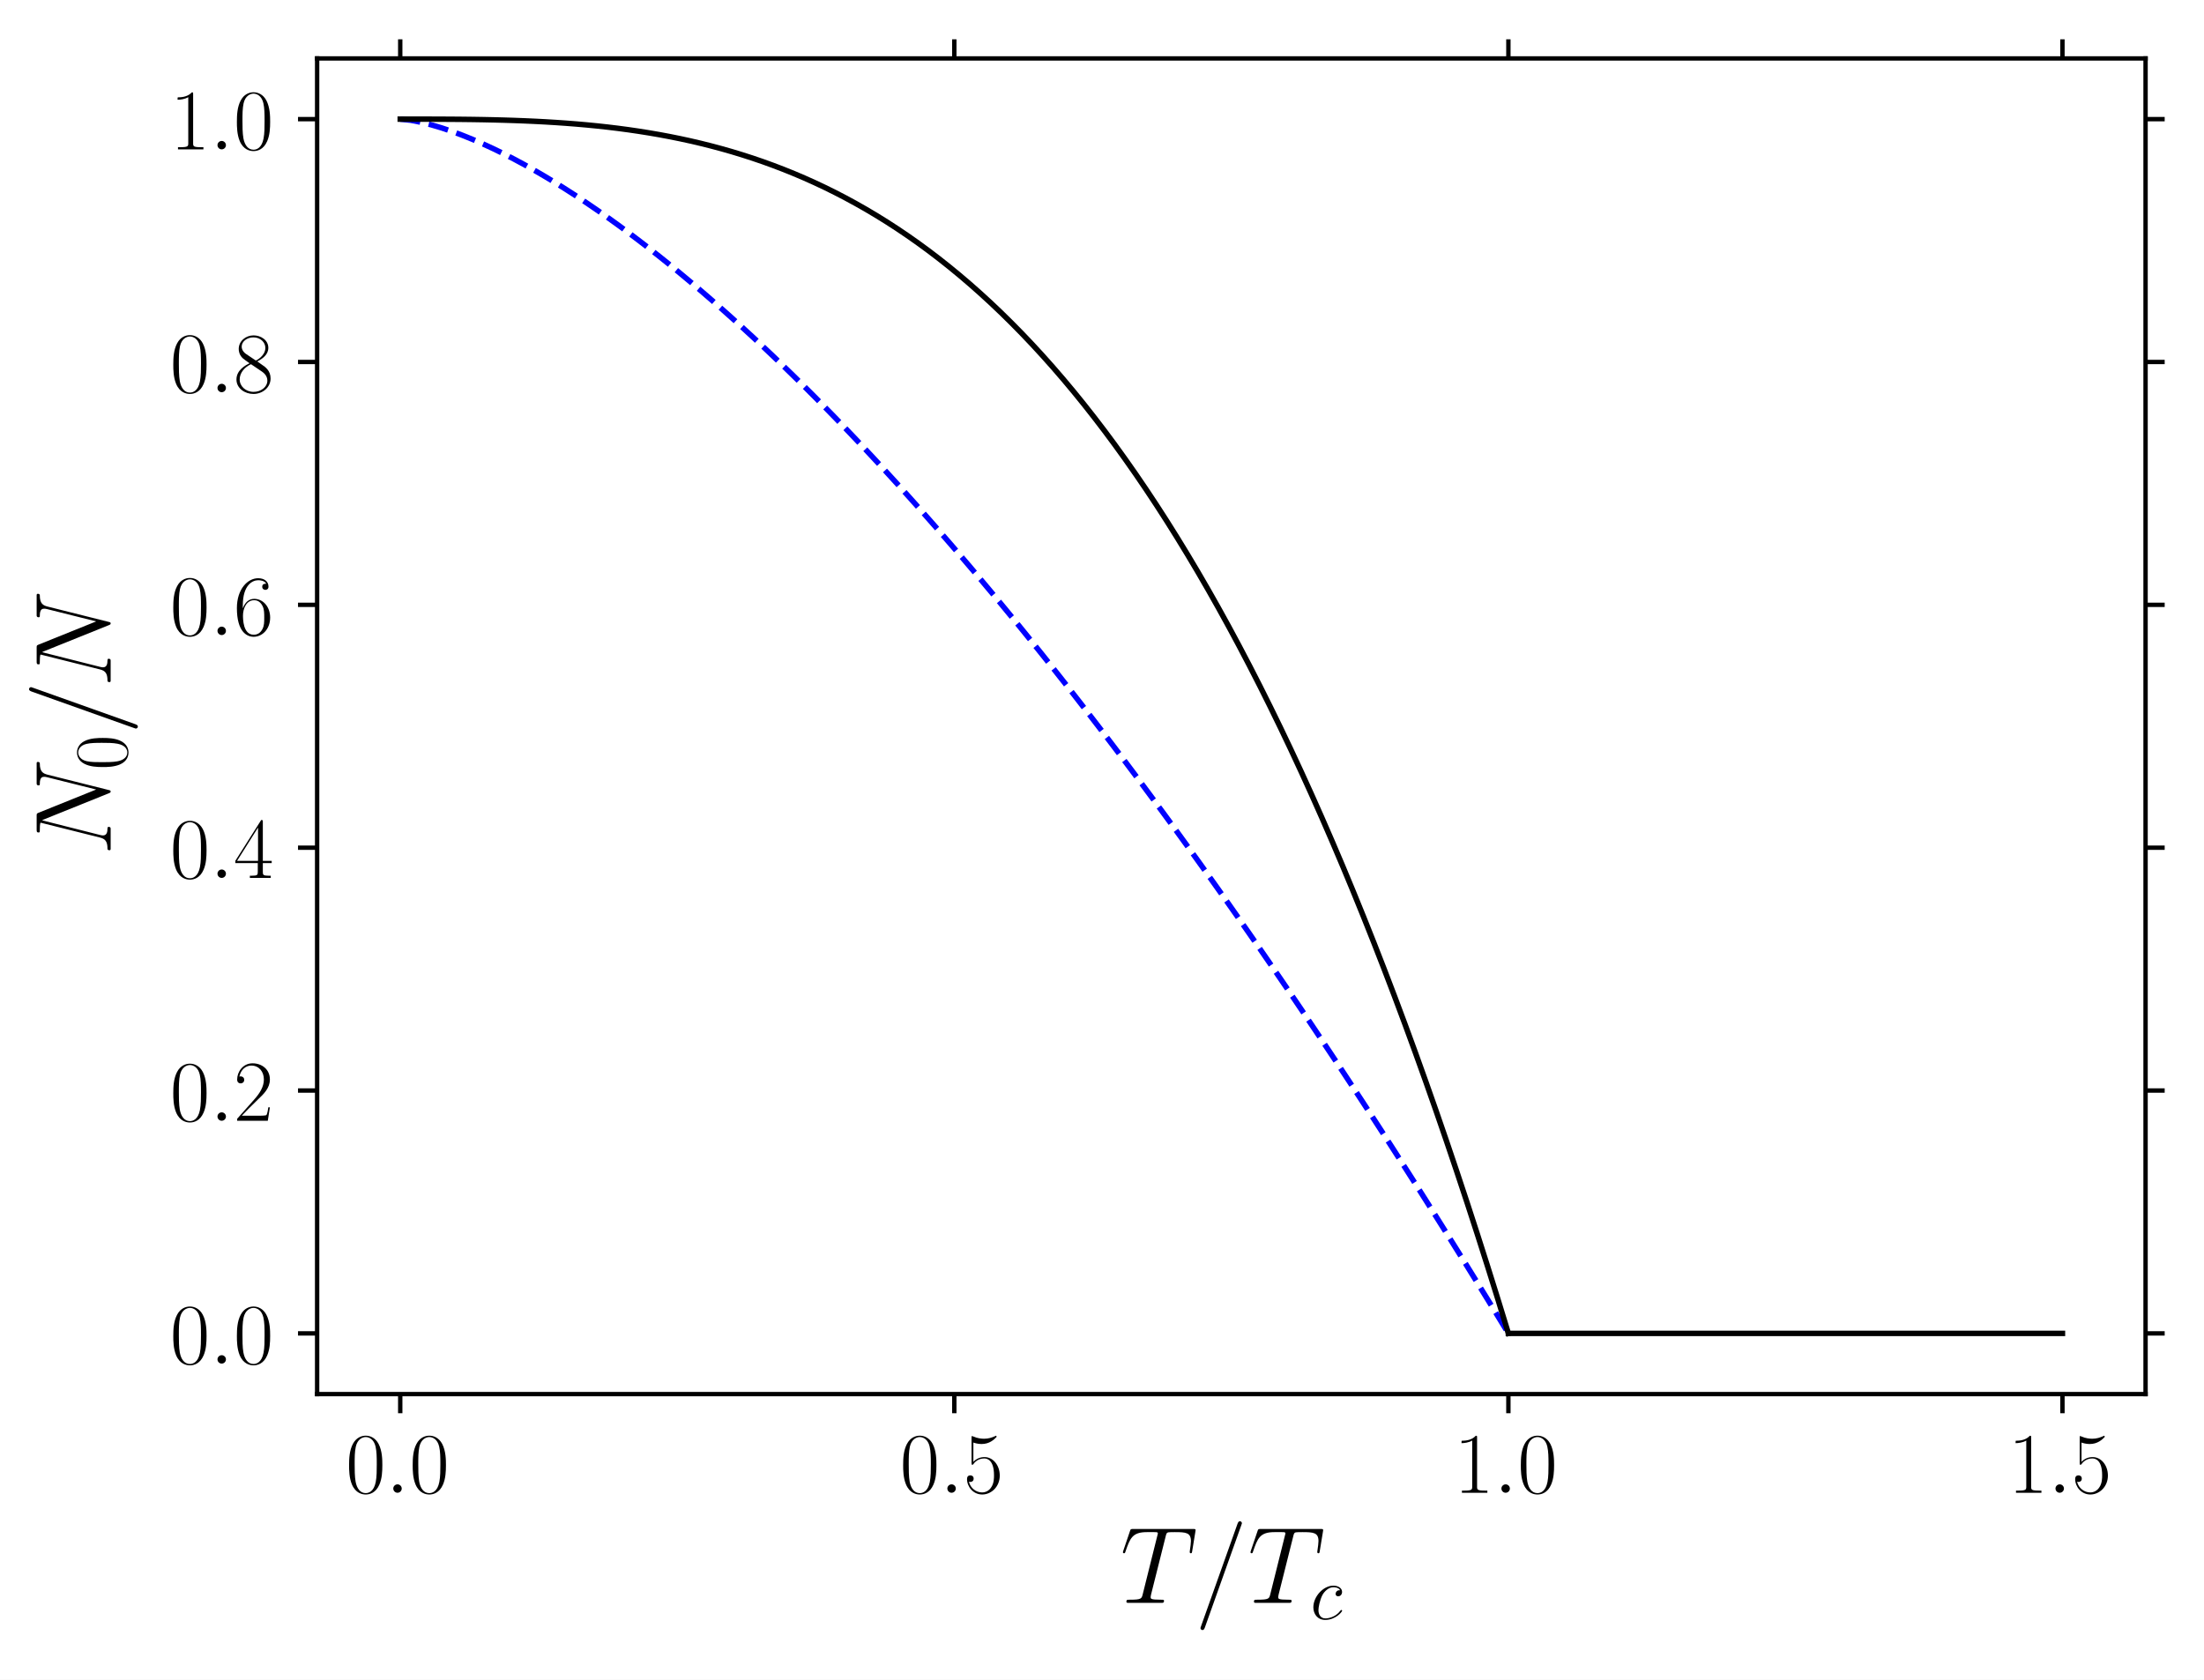
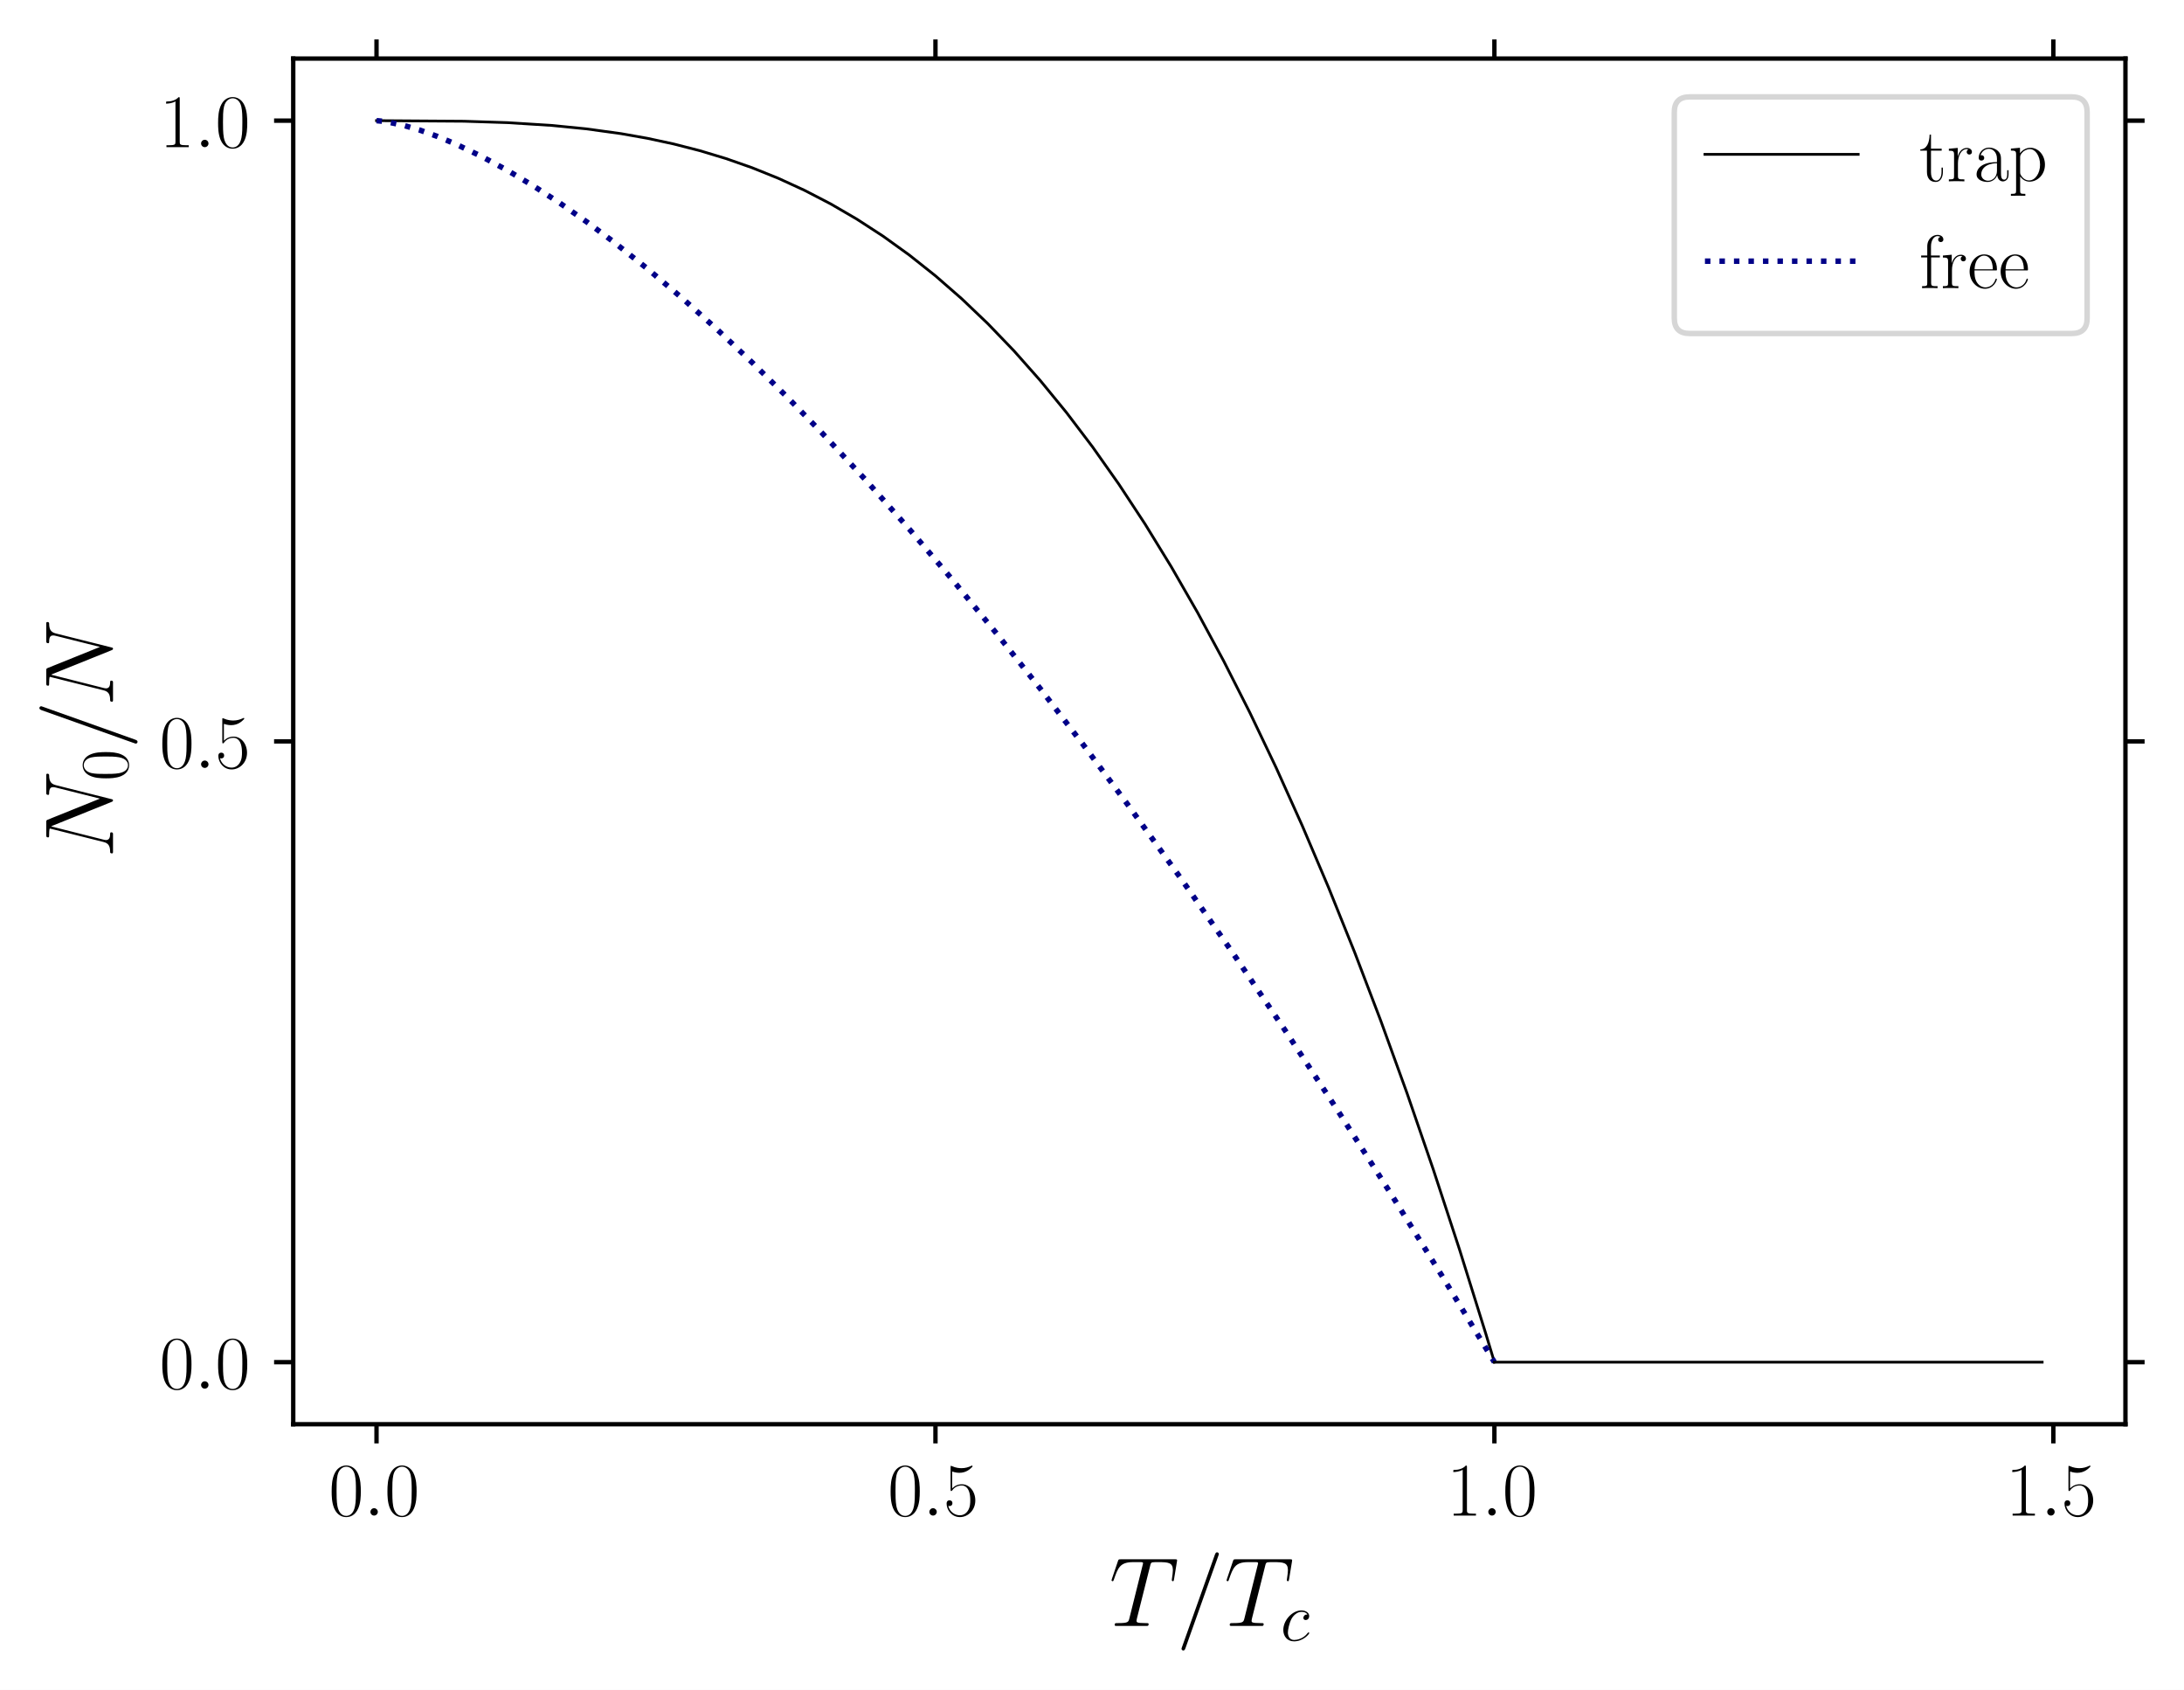
- <svg xmlns="http://www.w3.org/2000/svg" xmlns:xlink="http://www.w3.org/1999/xlink" height="307.614pt" version="1.1" viewBox="0 0 403.569 307.614" width="403.569pt">
+ <svg xmlns="http://www.w3.org/2000/svg" xmlns:xlink="http://www.w3.org/1999/xlink" width="399.083pt" height="308.711pt" viewBox="0 0 399.083 308.711" version="1.1">
  <defs>
-     <style type="text/css">
- *{stroke-linecap:butt;stroke-linejoin:round;}
-   </style>
+     <style type="text/css">*{stroke-linejoin: round; stroke-linecap: butt}</style>
  </defs>
  <g id="figure_1">
    <g id="patch_1">
-       <path d="M 0 307.614  L 403.569 307.614  L 403.569 0  L 0 0  z " style="fill:#ffffff;" />
+       <path d="M 0 308.711  L 399.083 308.711  L 399.083 0  L 0 0  z " style="fill: #ffffff" />
    </g>
    <g id="axes_1">
      <g id="patch_2">
-         <path d="M 58.069 255.32  L 392.869 255.32  L 392.869 10.7  L 58.069 10.7  z " style="fill:#ffffff;" />
+         <path d="M 53.583 260.18  L 388.383 260.18  L 388.383 10.7  L 53.583 10.7  z " style="fill: #ffffff" />
      </g>
      <g id="matplotlib.axis_1">
        <g id="xtick_1">
          <g id="line2d_1">
            <defs>
-               <path d="M 0 0  L 0 3.5  " id="m4659937120" style="stroke:#000000;stroke-width:0.8;" />
-             </defs>
-             <g>
-               <use style="stroke:#000000;stroke-width:0.8;" x="73.287" xlink:href="#m4659937120" y="255.32" />
+               <path id="m6f255c5707" d="M 0 0  L 0 3.5  " style="stroke: #000000; stroke-width: 0.8" />
+             </defs>
+             <g>
+               <use xlink:href="#m6f255c5707" x="68.802" y="260.18" style="stroke: #000000; stroke-width: 0.8" />
            </g>
          </g>
          <g id="line2d_2">
            <defs>
-               <path d="M 0 0  L 0 -3.5  " id="mbf51c4ba00" style="stroke:#000000;stroke-width:0.8;" />
-             </defs>
-             <g>
-               <use style="stroke:#000000;stroke-width:0.8;" x="73.287" xlink:href="#mbf51c4ba00" y="10.7" />
+               <path id="m055dbb933a" d="M 0 0  L 0 -3.5  " style="stroke: #000000; stroke-width: 0.8" />
+             </defs>
+             <g>
+               <use xlink:href="#m055dbb933a" x="68.802" y="10.7" style="stroke: #000000; stroke-width: 0.8" />
            </g>
          </g>
          <g id="text_1">
-             <defs>
-               <path d="M 42 31.641  C 42 37.75 41.906 48.125 37.703 56.109  C 34 63.109 28.094 65.594 22.906 65.594  C 18.094 65.594 12 63.406 8.203 56.203  C 4.203 48.719 3.797 39.438 3.797 31.641  C 3.797 25.953 3.906 17.281 7 9.672  C 11.297 -0.609 19 -2 22.906 -2  C 27.5 -2 34.5 -0.109 38.594 9.375  C 41.594 16.281 42 24.359 42 31.641  z M 22.906 -0.406  C 16.5 -0.406 12.703 5.078 11.297 12.688  C 10.203 18.562 10.203 27.156 10.203 32.75  C 10.203 40.438 10.203 46.828 11.5 52.922  C 13.406 61.391 19 64 22.906 64  C 27 64 32.297 61.297 34.203 53.125  C 35.5 47.438 35.594 40.734 35.594 32.75  C 35.594 26.25 35.594 18.266 34.406 12.375  C 32.297 1.484 26.406 -0.406 22.906 -0.406  z " id="CMR17-48" />
-               <path d="M 18.406 4.797  C 18.406 7.688 16 9.672 13.594 9.672  C 10.703 9.672 8.703 7.281 8.703 4.891  C 8.703 2 11.094 0 13.5 0  C 16.406 0 18.406 2.391 18.406 4.797  z " id="CMMI12-58" />
-             </defs>
-             <g transform="translate(63.31522 273.3896)scale(0.16 -0.16)">
-               <use transform="scale(0.996264)" xlink:href="#CMR17-48" />
-               <use transform="translate(45.69048 0)scale(0.996264)" xlink:href="#CMMI12-58" />
-               <use transform="translate(72.78765 0)scale(0.996264)" xlink:href="#CMR17-48" />
+             <g transform="translate(60.07623 276.8659) scale(0.14 -0.14)">
+               <defs>
+                 <path id="CMR17-30" d="M 2688 2025  C 2688 2416 2682 3080 2413 3591  C 2176 4039 1798 4198 1466 4198  C 1158 4198 768 4058 525 3597  C 269 3118 243 2524 243 2025  C 243 1661 250 1106 448 619  C 723 -39 1216 -128 1466 -128  C 1760 -128 2208 -7 2470 600  C 2662 1042 2688 1559 2688 2025  z M 1466 -26  C 1056 -26 813 325 723 812  C 653 1188 653 1738 653 2096  C 653 2588 653 2997 736 3387  C 858 3929 1216 4096 1466 4096  C 1728 4096 2067 3923 2189 3400  C 2272 3036 2278 2607 2278 2096  C 2278 1680 2278 1169 2202 792  C 2067 95 1690 -26 1466 -26  z " transform="scale(0.015625)" />
+                 <path id="CMMI12-3a" d="M 1178 307  C 1178 492 1024 619 870 619  C 685 619 557 466 557 313  C 557 128 710 0 864 0  C 1050 0 1178 153 1178 307  z " transform="scale(0.015625)" />
+               </defs>
+               <use xlink:href="#CMR17-30" transform="scale(0.996264)" />
+               <use xlink:href="#CMMI12-3a" transform="translate(45.69048 0) scale(0.996264)" />
+               <use xlink:href="#CMR17-30" transform="translate(72.78765 0) scale(0.996264)" />
            </g>
          </g>
        </g>
        <g id="xtick_2">
          <g id="line2d_3">
            <g>
-               <use style="stroke:#000000;stroke-width:0.8;" x="174.742" xlink:href="#m4659937120" y="255.32" />
+               <use xlink:href="#m6f255c5707" x="170.937" y="260.18" style="stroke: #000000; stroke-width: 0.8" />
            </g>
          </g>
          <g id="line2d_4">
            <g>
-               <use style="stroke:#000000;stroke-width:0.8;" x="174.742" xlink:href="#mbf51c4ba00" y="10.7" />
+               <use xlink:href="#m055dbb933a" x="170.937" y="10.7" style="stroke: #000000; stroke-width: 0.8" />
            </g>
          </g>
          <g id="text_2">
-             <defs>
-               <path d="M 11.406 57.688  C 12.406 57.281 16.5 56 20.703 56  C 30 56 35.094 61.109 38 64.062  C 38 64.953 38 65.5 37.406 65.5  C 37.297 65.5 37.094 65.5 36.297 65.047  C 32.797 63.406 28.703 62.078 23.703 62.078  C 20.703 62.078 16.203 62.484 11.297 64.672  C 10.203 65.172 10 65.172 9.906 65.172  C 9.406 65.172 9.297 65.062 9.297 63.078  L 9.297 34.422  C 9.297 32.641 9.297 32.141 10.297 32.141  C 10.797 32.141 11 32.344 11.5 33.031  C 14.703 37.516 19.094 39.406 24.094 39.406  C 27.594 39.406 35.094 37.219 35.094 20.141  C 35.094 16.953 35.094 11.172 32.094 6.578  C 29.594 2.484 25.703 0.391 21.406 0.391  C 14.797 0.391 8.094 5 6.297 12.719  C 6.703 12.609 7.5 12.422 7.906 12.422  C 9.203 12.422 11.703 13.125 11.703 16.219  C 11.703 18.906 9.797 20 7.906 20  C 5.594 20 4.094 18.594 4.094 15.797  C 4.094 7.094 11 -2 21.594 -2  C 31.906 -2 41.703 6.875 41.703 19.75  C 41.703 31.719 33.906 41 24.203 41  C 19.094 41 14.797 39.109 11.406 35.531  z " id="CMR17-53" />
-             </defs>
-             <g transform="translate(164.7698 273.3896)scale(0.16 -0.16)">
-               <use transform="scale(0.996264)" xlink:href="#CMR17-48" />
-               <use transform="translate(45.69048 0)scale(0.996264)" xlink:href="#CMMI12-58" />
-               <use transform="translate(72.78765 0)scale(0.996264)" xlink:href="#CMR17-53" />
+             <g transform="translate(162.2117 276.8659) scale(0.14 -0.14)">
+               <defs>
+                 <path id="CMR17-35" d="M 730 3692  C 794 3666 1056 3584 1325 3584  C 1920 3584 2246 3911 2432 4100  C 2432 4157 2432 4192 2394 4192  C 2387 4192 2374 4192 2323 4163  C 2099 4058 1837 3973 1517 3973  C 1325 3973 1037 3999 723 4139  C 653 4171 640 4171 634 4171  C 602 4171 595 4164 595 4037  L 595 2203  C 595 2089 595 2057 659 2057  C 691 2057 704 2070 736 2114  C 941 2401 1222 2522 1542 2522  C 1766 2522 2246 2382 2246 1289  C 2246 1085 2246 715 2054 421  C 1894 159 1645 25 1370 25  C 947 25 518 320 403 814  C 429 807 480 795 506 795  C 589 795 749 840 749 1038  C 749 1210 627 1280 506 1280  C 358 1280 262 1190 262 1011  C 262 454 704 -128 1382 -128  C 2042 -128 2669 440 2669 1264  C 2669 2030 2170 2624 1549 2624  C 1222 2624 947 2503 730 2274  L 730 3692  z " transform="scale(0.015625)" />
+               </defs>
+               <use xlink:href="#CMR17-30" transform="scale(0.996264)" />
+               <use xlink:href="#CMMI12-3a" transform="translate(45.69048 0) scale(0.996264)" />
+               <use xlink:href="#CMR17-35" transform="translate(72.78765 0) scale(0.996264)" />
            </g>
          </g>
        </g>
        <g id="xtick_3">
          <g id="line2d_5">
            <g>
-               <use style="stroke:#000000;stroke-width:0.8;" x="276.196" xlink:href="#m4659937120" y="255.32" />
+               <use xlink:href="#m6f255c5707" x="273.072" y="260.18" style="stroke: #000000; stroke-width: 0.8" />
            </g>
          </g>
          <g id="line2d_6">
            <g>
-               <use style="stroke:#000000;stroke-width:0.8;" x="276.196" xlink:href="#mbf51c4ba00" y="10.7" />
+               <use xlink:href="#m055dbb933a" x="273.072" y="10.7" style="stroke: #000000; stroke-width: 0.8" />
            </g>
          </g>
          <g id="text_3">
-             <defs>
-               <path d="M 26.594 63.406  C 26.594 65.5 26.5 65.5 25.094 65.5  C 21.203 61.188 15.297 59.797 9.703 59.797  C 9.406 59.797 8.906 59.797 8.797 59.5  C 8.703 59.297 8.703 59.094 8.703 57  C 11.797 57 17 57.594 21 59.984  L 21 7.203  C 21 3.688 20.797 2.5 12.203 2.5  L 9.203 2.5  L 9.203 0  C 14 0 19 0 23.797 0  C 28.594 0 33.594 0 38.406 0  L 38.406 2.5  L 35.406 2.5  C 26.797 2.5 26.594 3.594 26.594 7.156  z " id="CMR17-49" />
-             </defs>
-             <g transform="translate(266.2243 273.3896)scale(0.16 -0.16)">
-               <use transform="scale(0.996264)" xlink:href="#CMR17-49" />
-               <use transform="translate(45.69048 0)scale(0.996264)" xlink:href="#CMMI12-58" />
-               <use transform="translate(72.78765 0)scale(0.996264)" xlink:href="#CMR17-48" />
+             <g transform="translate(264.3471 276.8659) scale(0.14 -0.14)">
+               <defs>
+                 <path id="CMR17-31" d="M 1702 4058  C 1702 4192 1696 4192 1606 4192  C 1357 3916 979 3827 621 3827  C 602 3827 570 3827 563 3808  C 557 3795 557 3782 557 3648  C 755 3648 1088 3686 1344 3839  L 1344 461  C 1344 236 1331 160 781 160  L 589 160  L 589 0  C 896 0 1216 0 1523 0  C 1830 0 2150 0 2458 0  L 2458 160  L 2266 160  C 1715 160 1702 230 1702 458  L 1702 4058  z " transform="scale(0.015625)" />
+               </defs>
+               <use xlink:href="#CMR17-31" transform="scale(0.996264)" />
+               <use xlink:href="#CMMI12-3a" transform="translate(45.69048 0) scale(0.996264)" />
+               <use xlink:href="#CMR17-30" transform="translate(72.78765 0) scale(0.996264)" />
            </g>
          </g>
        </g>
        <g id="xtick_4">
          <g id="line2d_7">
            <g>
-               <use style="stroke:#000000;stroke-width:0.8;" x="377.651" xlink:href="#m4659937120" y="255.32" />
+               <use xlink:href="#m6f255c5707" x="375.208" y="260.18" style="stroke: #000000; stroke-width: 0.8" />
            </g>
          </g>
          <g id="line2d_8">
            <g>
-               <use style="stroke:#000000;stroke-width:0.8;" x="377.651" xlink:href="#mbf51c4ba00" y="10.7" />
+               <use xlink:href="#m055dbb933a" x="375.208" y="10.7" style="stroke: #000000; stroke-width: 0.8" />
            </g>
          </g>
          <g id="text_4">
-             <g transform="translate(367.6789 273.3896)scale(0.16 -0.16)">
-               <use transform="scale(0.996264)" xlink:href="#CMR17-49" />
-               <use transform="translate(45.69048 0)scale(0.996264)" xlink:href="#CMMI12-58" />
-               <use transform="translate(72.78765 0)scale(0.996264)" xlink:href="#CMR17-53" />
+             <g transform="translate(366.4826 276.8659) scale(0.14 -0.14)">
+               <use xlink:href="#CMR17-31" transform="scale(0.996264)" />
+               <use xlink:href="#CMMI12-3a" transform="translate(45.69048 0) scale(0.996264)" />
+               <use xlink:href="#CMR17-35" transform="translate(72.78765 0) scale(0.996264)" />
            </g>
          </g>
        </g>
        <g id="text_5">
-           <defs>
-             <path d="M 41.703 61.094  C 42.297 63.5 42.5 64.391 44 64.797  C 44.797 65 48.094 65 50.203 65  C 60.203 65 64.906 64.594 64.906 56.781  C 64.906 55.266 64.5 51.484 63.906 47.766  L 63.797 46.562  C 63.797 46.156 64.203 45.562 64.797 45.562  C 65.797 45.562 65.797 46.062 66.094 47.656  L 69 65.375  C 69.203 66.297 69.203 66.5 69.203 66.797  C 69.203 67.891 68.594 67.891 66.594 67.891  L 11.906 67.891  C 9.594 67.891 9.5 67.797 8.906 66  L 2.797 47.969  C 2.703 47.75 2.406 46.656 2.406 46.562  C 2.406 46.062 2.797 45.562 3.406 45.562  C 4.203 45.562 4.406 45.953 4.797 47.25  C 9 59.391 11.094 65 24.406 65  L 31.094 65  C 33.5 65 34.5 65 34.5 63.891  C 34.5 63.578 34.5 63.391 34 61.578  L 20.594 7.797  C 19.594 3.891 19.406 2.891 8.797 2.891  C 6.297 2.891 5.594 2.891 5.594 1  C 5.594 0 6.703 0 7.203 0  C 9.703 0 12.297 0 14.797 0  L 30.406 0  C 32.906 0 35.594 0 38.094 0  C 39.203 0 40.203 0 40.203 1.891  C 40.203 2.891 39.5 2.891 36.906 2.891  C 27.906 2.891 27.906 3.797 27.906 5.297  C 27.906 5.406 27.906 6.109 28.297 7.719  z " id="CMMI12-84" />
-             <path d="M 42.906 71.281  C 42.906 71.391 43.5 72.906 43.5 73.094  C 43.5 74.297 42.5 75 41.703 75  C 41.203 75 40.297 75 39.5 72.797  L 6 -21.297  C 6 -21.406 5.406 -22.891 5.406 -23.094  C 5.406 -24.297 6.406 -25 7.203 -25  C 7.797 -25 8.703 -24.891 9.406 -22.797  z " id="CMMI12-61" />
-             <path d="M 39.094 37.984  C 37.203 37.984 36.297 37.984 34.906 36.797  C 34.297 36.297 33.203 34.797 33.203 33.203  C 33.203 31.203 34.703 30 36.594 30  C 39 30 41.703 31.938 41.703 35.812  C 41.703 40.438 37.094 44 30.203 44  C 17.094 44 4 29.734 4 15.562  C 4 6.891 9.406 -1 19.594 -1  C 33.203 -1 41.797 9.719 41.797 11.031  C 41.797 11.625 41.203 12.125 40.797 12.125  C 40.5 12.125 40.406 12.031 39.5 11.141  C 33.094 2.531 23.594 1 19.797 1  C 12.906 1 10.703 6.969 10.703 11.938  C 10.703 15.438 12.406 25.078 16 31.859  C 18.594 36.531 24 41.906 30.297 41.906  C 31.594 41.906 37.094 41.906 39.094 37.984  z " id="CMMI12-99" />
-           </defs>
-           <g transform="translate(205.1336 296.5387)scale(0.2 -0.2)">
-             <use transform="translate(0 14.94392)scale(0.996264)" xlink:href="#CMMI12-84" />
-             <use transform="translate(68.01391 14.94392)scale(0.996264)" xlink:href="#CMMI12-61" />
-             <use transform="translate(116.7888 14.94392)scale(0.996264)" xlink:href="#CMMI12-84" />
-             <use transform="translate(173.9639 0)scale(0.697382)" xlink:href="#CMMI12-99" />
+           <g transform="translate(202.6817 297.0275) scale(0.18 -0.18)">
+             <defs>
+               <path id="CMMI12-54" d="M 2669 3910  C 2707 4064 2720 4121 2816 4147  C 2867 4160 3078 4160 3213 4160  C 3853 4160 4154 4134 4154 3634  C 4154 3537 4128 3295 4090 3057  L 4083 2980  C 4083 2954 4109 2916 4147 2916  C 4211 2916 4211 2948 4230 3050  L 4416 4184  C 4429 4243 4429 4256 4429 4275  C 4429 4345 4390 4345 4262 4345  L 762 4345  C 614 4345 608 4339 570 4224  L 179 3070  C 173 3056 154 2986 154 2980  C 154 2948 179 2916 218 2916  C 269 2916 282 2941 307 3024  C 576 3801 710 4160 1562 4160  L 1990 4160  C 2144 4160 2208 4160 2208 4089  C 2208 4069 2208 4057 2176 3941  L 1318 499  C 1254 249 1242 185 563 185  C 403 185 358 185 358 64  C 358 0 429 0 461 0  C 621 0 787 0 947 0  L 1946 0  C 2106 0 2278 0 2438 0  C 2509 0 2573 0 2573 121  C 2573 185 2528 185 2362 185  C 1786 185 1786 243 1786 339  C 1786 346 1786 391 1811 494  L 2669 3910  z " transform="scale(0.015625)" />
+               <path id="CMMI12-3d" d="M 2746 4562  C 2746 4569 2784 4666 2784 4678  C 2784 4755 2720 4800 2669 4800  C 2637 4800 2579 4800 2528 4659  L 384 -1363  C 384 -1370 346 -1465 346 -1478  C 346 -1555 410 -1600 461 -1600  C 499 -1600 557 -1593 602 -1459  L 2746 4562  z " transform="scale(0.015625)" />
+               <path id="CMMI12-63" d="M 2502 2431  C 2381 2431 2323 2431 2234 2355  C 2195 2323 2125 2227 2125 2125  C 2125 1997 2221 1920 2342 1920  C 2496 1920 2669 2044 2669 2292  C 2669 2588 2374 2816 1933 2816  C 1094 2816 256 1903 256 996  C 256 441 602 -64 1254 -64  C 2125 -64 2675 622 2675 706  C 2675 744 2637 776 2611 776  C 2592 776 2586 770 2528 713  C 2118 162 1510 64 1267 64  C 826 64 685 446 685 764  C 685 988 794 1605 1024 2039  C 1190 2338 1536 2682 1939 2682  C 2022 2682 2374 2682 2502 2431  z " transform="scale(0.015625)" />
+             </defs>
+             <use xlink:href="#CMMI12-54" transform="scale(0.996264)" />
+             <use xlink:href="#CMMI12-3d" transform="translate(68.01391 0) scale(0.996264)" />
+             <use xlink:href="#CMMI12-54" transform="translate(116.7888 0) scale(0.996264)" />
+             <use xlink:href="#CMMI12-63" transform="translate(173.9639 -14.94392) scale(0.697382)" />
          </g>
        </g>
      </g>
      <g id="matplotlib.axis_2">
        <g id="ytick_1">
          <g id="line2d_9">
            <defs>
-               <path d="M 0 0  L -3.5 0  " id="mbbea7a7de7" style="stroke:#000000;stroke-width:0.8;" />
-             </defs>
-             <g>
-               <use style="stroke:#000000;stroke-width:0.8;" x="58.069" xlink:href="#mbbea7a7de7" y="244.201" />
+               <path id="m376883ef7c" d="M 0 0  L -3.5 0  " style="stroke: #000000; stroke-width: 0.8" />
+             </defs>
+             <g>
+               <use xlink:href="#m376883ef7c" x="53.583" y="248.84" style="stroke: #000000; stroke-width: 0.8" />
            </g>
          </g>
          <g id="line2d_10">
            <defs>
-               <path d="M 0 0  L 3.5 0  " id="m7a506cfd43" style="stroke:#000000;stroke-width:0.8;" />
-             </defs>
-             <g>
-               <use style="stroke:#000000;stroke-width:0.8;" x="392.869" xlink:href="#m7a506cfd43" y="244.201" />
+               <path id="m5cd32fd7d1" d="M 0 0  L 3.5 0  " style="stroke: #000000; stroke-width: 0.8" />
+             </defs>
+             <g>
+               <use xlink:href="#m5cd32fd7d1" x="388.383" y="248.84" style="stroke: #000000; stroke-width: 0.8" />
            </g>
          </g>
          <g id="text_6">
-             <g transform="translate(31.12528 249.7357)scale(0.16 -0.16)">
-               <use transform="scale(0.996264)" xlink:href="#CMR17-48" />
-               <use transform="translate(45.69048 0)scale(0.996264)" xlink:href="#CMMI12-58" />
-               <use transform="translate(72.78765 0)scale(0.996264)" xlink:href="#CMR17-48" />
+             <g transform="translate(29.13275 253.6829) scale(0.14 -0.14)">
+               <use xlink:href="#CMR17-30" transform="scale(0.996264)" />
+               <use xlink:href="#CMMI12-3a" transform="translate(45.69048 0) scale(0.996264)" />
+               <use xlink:href="#CMR17-30" transform="translate(72.78765 0) scale(0.996264)" />
            </g>
          </g>
        </g>
        <g id="ytick_2">
          <g id="line2d_11">
            <g>
-               <use style="stroke:#000000;stroke-width:0.8;" x="58.069" xlink:href="#mbbea7a7de7" y="199.725" />
+               <use xlink:href="#m376883ef7c" x="53.583" y="135.44" style="stroke: #000000; stroke-width: 0.8" />
            </g>
          </g>
          <g id="line2d_12">
            <g>
-               <use style="stroke:#000000;stroke-width:0.8;" x="392.869" xlink:href="#m7a506cfd43" y="199.725" />
+               <use xlink:href="#m5cd32fd7d1" x="388.383" y="135.44" style="stroke: #000000; stroke-width: 0.8" />
            </g>
          </g>
          <g id="text_7">
-             <defs>
-               <path d="M 41.703 15.453  L 39.906 15.453  C 38.906 8.375 38.094 7.172 37.703 6.562  C 37.203 5.766 30 5.766 28.594 5.766  L 9.406 5.766  C 13 9.672 20 16.75 28.5 24.953  C 34.594 30.734 41.703 37.531 41.703 47.422  C 41.703 59.219 32.297 66 21.797 66  C 10.797 66 4.094 56.312 4.094 47.344  C 4.094 43.438 7 42.938 8.203 42.938  C 9.203 42.938 12.203 43.547 12.203 47.031  C 12.203 50.109 9.594 51 8.203 51  C 7.594 51 7 50.906 6.594 50.703  C 8.5 59.219 14.297 63.406 20.406 63.406  C 29.094 63.406 34.797 56.516 34.797 47.422  C 34.797 38.734 29.703 31.25 24 24.75  L 4.094 2.281  L 4.094 0  L 39.297 0  z " id="CMR17-50" />
-             </defs>
-             <g transform="translate(31.12528 205.2593)scale(0.16 -0.16)">
-               <use transform="scale(0.996264)" xlink:href="#CMR17-48" />
-               <use transform="translate(45.69048 0)scale(0.996264)" xlink:href="#CMMI12-58" />
-               <use transform="translate(72.78765 0)scale(0.996264)" xlink:href="#CMR17-50" />
+             <g transform="translate(29.13275 140.2829) scale(0.14 -0.14)">
+               <use xlink:href="#CMR17-30" transform="scale(0.996264)" />
+               <use xlink:href="#CMMI12-3a" transform="translate(45.69048 0) scale(0.996264)" />
+               <use xlink:href="#CMR17-35" transform="translate(72.78765 0) scale(0.996264)" />
            </g>
          </g>
        </g>
        <g id="ytick_3">
          <g id="line2d_13">
            <g>
-               <use style="stroke:#000000;stroke-width:0.8;" x="58.069" xlink:href="#mbbea7a7de7" y="155.248" />
+               <use xlink:href="#m376883ef7c" x="53.583" y="22.04" style="stroke: #000000; stroke-width: 0.8" />
            </g>
          </g>
          <g id="line2d_14">
            <g>
-               <use style="stroke:#000000;stroke-width:0.8;" x="392.869" xlink:href="#m7a506cfd43" y="155.248" />
+               <use xlink:href="#m5cd32fd7d1" x="388.383" y="22.04" style="stroke: #000000; stroke-width: 0.8" />
            </g>
          </g>
          <g id="text_8">
-             <defs>
-               <path d="M 33.594 64.406  C 33.594 66.5 33.5 66.5 31.703 66.5  L 2 19.594  L 2 17  L 27.797 17  L 27.797 7.141  C 27.797 3.5 27.594 2.5 20.594 2.5  L 18.703 2.5  L 18.703 0  C 21.906 0 27.297 0 30.703 0  C 34.094 0 39.5 0 42.703 0  L 42.703 2.5  L 40.797 2.5  C 33.797 2.5 33.594 3.5 33.594 7.141  L 33.594 17  L 43.797 17  L 43.797 19.594  L 33.594 19.594  z M 28.094 57.859  L 28.094 19.594  L 4 19.594  z " id="CMR17-52" />
-             </defs>
-             <g transform="translate(31.12528 160.783)scale(0.16 -0.16)">
-               <use transform="scale(0.996264)" xlink:href="#CMR17-48" />
-               <use transform="translate(45.69048 0)scale(0.996264)" xlink:href="#CMMI12-58" />
-               <use transform="translate(72.78765 0)scale(0.996264)" xlink:href="#CMR17-52" />
-             </g>
-           </g>
-         </g>
-         <g id="ytick_4">
-           <g id="line2d_15">
-             <g>
-               <use style="stroke:#000000;stroke-width:0.8;" x="58.069" xlink:href="#mbbea7a7de7" y="110.772" />
-             </g>
-           </g>
-           <g id="line2d_16">
-             <g>
-               <use style="stroke:#000000;stroke-width:0.8;" x="392.869" xlink:href="#m7a506cfd43" y="110.772" />
-             </g>
-           </g>
-           <g id="text_9">
-             <defs>
-               <path d="M 10.594 34  C 10.594 57.656 21.797 63 28.297 63  C 30.406 63 35.5 62.641 37.5 59  C 35.906 59 32.906 59 32.906 55.516  C 32.906 52.828 35.094 51.922 36.5 51.922  C 37.406 51.922 40.094 52.312 40.094 55.625  C 40.094 61.781 35.094 65.297 28.203 65.297  C 16.297 65.297 3.797 52.969 3.797 31  C 3.797 3.953 15.094 -2 23.094 -2  C 32.797 -2 42 6.672 42 20.047  C 42 32.516 33.906 41.594 23.703 41.594  C 17.594 41.594 13.094 37.609 10.594 30.625  z M 23.094 0.391  C 10.797 0.391 10.797 18.75 10.797 22.438  C 10.797 29.625 14.203 40 23.5 40  C 25.203 40 30.094 40 33.406 33.125  C 35.203 29.219 35.203 25.141 35.203 20.141  C 35.203 14.75 35.203 10.781 33.094 6.781  C 30.906 2.672 27.703 0.391 23.094 0.391  z " id="CMR17-54" />
-             </defs>
-             <g transform="translate(31.12528 116.3066)scale(0.16 -0.16)">
-               <use transform="scale(0.996264)" xlink:href="#CMR17-48" />
-               <use transform="translate(45.69048 0)scale(0.996264)" xlink:href="#CMMI12-58" />
-               <use transform="translate(72.78765 0)scale(0.996264)" xlink:href="#CMR17-54" />
-             </g>
-           </g>
-         </g>
-         <g id="ytick_5">
-           <g id="line2d_17">
-             <g>
-               <use style="stroke:#000000;stroke-width:0.8;" x="58.069" xlink:href="#mbbea7a7de7" y="66.295" />
-             </g>
-           </g>
-           <g id="line2d_18">
-             <g>
-               <use style="stroke:#000000;stroke-width:0.8;" x="392.869" xlink:href="#m7a506cfd43" y="66.295" />
-             </g>
-           </g>
-           <g id="text_10">
-             <defs>
-               <path d="M 27.203 35.375  C 33.5 38.547 39.906 43.328 39.906 50.984  C 39.906 60.016 31.094 65.297 23 65.297  C 13.906 65.297 5.906 58.734 5.906 49.688  C 5.906 47.203 6.5 42.922 10.406 39.141  C 11.406 38.156 15.594 35.172 18.297 33.281  C 13.797 30.984 3.297 25.531 3.297 14.594  C 3.297 4.359 13.094 -2 22.797 -2  C 33.5 -2 42.5 5.656 42.5 15.781  C 42.5 24.844 36.406 29.016 32.406 31.703  z M 14.094 44.094  C 13.297 44.594 9.297 47.672 9.297 52.359  C 9.297 58.422 15.594 63 22.797 63  C 30.703 63 36.5 57.438 36.5 50.969  C 36.5 41.703 26.094 36.422 25.594 36.422  C 25.5 36.422 25.406 36.422 24.594 37.031  z M 32.5 23.734  C 34 22.641 38.797 19.375 38.797 13.297  C 38.797 5.953 31.406 0.391 23 0.391  C 13.906 0.391 7 6.844 7 14.688  C 7 22.547 13.094 29.094 20 32.188  z " id="CMR17-56" />
-             </defs>
-             <g transform="translate(31.12528 71.83025)scale(0.16 -0.16)">
-               <use transform="scale(0.996264)" xlink:href="#CMR17-48" />
-               <use transform="translate(45.69048 0)scale(0.996264)" xlink:href="#CMMI12-58" />
-               <use transform="translate(72.78765 0)scale(0.996264)" xlink:href="#CMR17-56" />
-             </g>
-           </g>
-         </g>
-         <g id="ytick_6">
-           <g id="line2d_19">
-             <g>
-               <use style="stroke:#000000;stroke-width:0.8;" x="58.069" xlink:href="#mbbea7a7de7" y="21.819" />
-             </g>
-           </g>
-           <g id="line2d_20">
-             <g>
-               <use style="stroke:#000000;stroke-width:0.8;" x="392.869" xlink:href="#m7a506cfd43" y="21.819" />
-             </g>
-           </g>
-           <g id="text_11">
-             <g transform="translate(31.12528 27.35388)scale(0.16 -0.16)">
-               <use transform="scale(0.996264)" xlink:href="#CMR17-49" />
-               <use transform="translate(45.69048 0)scale(0.996264)" xlink:href="#CMMI12-58" />
-               <use transform="translate(72.78765 0)scale(0.996264)" xlink:href="#CMR17-48" />
-             </g>
-           </g>
-         </g>
-         <g id="text_12">
-           <defs>
-             <path d="M 74 57.781  C 75.094 62.094 76.703 65.094 84.297 65.094  C 84.594 65.094 85.797 65.094 85.797 66.859  C 85.797 68 84.906 68 84.5 68  C 82.5 68 77.406 68 75.406 68  L 70.594 68  C 69.203 68 67.406 68 66 68  C 65.406 68 64.203 68 64.203 66.094  C 64.203 65.094 65 65.094 65.703 65.094  C 71.703 65.094 72.094 62.797 72.094 60.984  C 72.094 60.094 72 59.781 71.703 58.391  L 60.406 13.281  L 39 66.391  C 38.297 68 38.203 68 36 68  L 23.797 68  C 21.797 68 20.906 68 20.906 66.094  C 20.906 65.094 21.594 65.094 23.5 65.094  C 24 65.094 29.906 65.094 29.906 64.297  C 29.906 64.094 29.703 63.297 29.594 63  L 16.297 9.922  C 15.094 5 12.703 2.906 6.094 2.906  C 5.594 2.906 4.594 2.906 4.594 1.047  C 4.594 0 5.594 0 5.906 0  C 7.906 0 13 0 15 0  L 19.797 0  C 21.203 0 22.906 0 24.297 0  C 25 0 26.094 0 26.094 1.906  C 26.094 2.812 25.094 2.906 24.703 2.906  C 21.406 2.906 18.203 3.5 18.203 7.094  C 18.203 7.891 18.406 8.781 18.594 9.578  L 32.094 63  C 32.703 62 32.703 61.812 33.094 60.906  L 56.906 1.797  C 57.406 0.594 57.594 0 58.5 0  C 59.5 0 59.594 0.297 60 2  z " id="CMMI12-78" />
-           </defs>
-           <g transform="translate(23.24965 156.6319)rotate(-90)scale(0.2 -0.2)">
-             <use transform="translate(0 14.94392)scale(0.996264)" xlink:href="#CMMI12-78" />
-             <use transform="translate(78.11512 0)scale(0.697382)" xlink:href="#CMR17-48" />
-             <use transform="translate(110.5964 14.94392)scale(0.996264)" xlink:href="#CMMI12-61" />
-             <use transform="translate(153.9519 14.94392)scale(0.996264)" xlink:href="#CMMI12-78" />
-           </g>
-         </g>
-       </g>
-       <g id="line2d_21">
-         <path clip-path="url(#p4493d78983)" d="M 73.287 21.819  L 75.183 22.02  L 77.08 22.387  L 78.976 22.863  L 80.872 23.426  L 82.769 24.065  L 84.665 24.772  L 86.561 25.54  L 88.458 26.365  L 90.354 27.244  L 92.25 28.173  L 94.147 29.149  L 96.043 30.171  L 97.939 31.237  L 99.836 32.344  L 101.732 33.492  L 103.629 34.678  L 105.525 35.902  L 107.421 37.163  L 109.318 38.459  L 111.214 39.79  L 113.11 41.154  L 115.007 42.552  L 116.903 43.981  L 118.799 45.442  L 120.696 46.934  L 122.592 48.456  L 124.488 50.007  L 126.385 51.588  L 128.281 53.197  L 130.177 54.834  L 132.074 56.498  L 133.97 58.19  L 135.866 59.908  L 137.763 61.652  L 139.659 63.422  L 141.555 65.218  L 143.452 67.039  L 145.348 68.884  L 147.245 70.754  L 149.141 72.648  L 151.037 74.566  L 152.934 76.508  L 154.83 78.473  L 156.726 80.46  L 158.623 82.471  L 160.519 84.504  L 162.415 86.559  L 164.312 88.636  L 166.208 90.735  L 168.104 92.855  L 170.001 94.997  L 171.897 97.16  L 173.793 99.343  L 175.69 101.548  L 177.586 103.773  L 179.482 106.018  L 181.379 108.283  L 183.275 110.569  L 185.171 112.874  L 187.068 115.198  L 188.964 117.543  L 190.86 119.906  L 192.757 122.289  L 194.653 124.69  L 196.55 127.111  L 198.446 129.55  L 200.342 132.007  L 202.239 134.484  L 204.135 136.978  L 206.031 139.49  L 207.928 142.021  L 209.824 144.569  L 211.72 147.135  L 213.617 149.719  L 215.513 152.321  L 217.409 154.939  L 219.306 157.575  L 221.202 160.228  L 223.098 162.899  L 224.995 165.586  L 226.891 168.29  L 228.787 171.011  L 230.684 173.748  L 232.58 176.502  L 234.476 179.272  L 236.373 182.059  L 238.269 184.862  L 240.165 187.681  L 242.062 190.517  L 243.958 193.368  L 245.855 196.235  L 247.751 199.118  L 249.647 202.016  L 251.544 204.93  L 253.44 207.86  L 255.336 210.805  L 257.233 213.766  L 259.129 216.742  L 261.025 219.733  L 262.922 222.739  L 264.818 225.761  L 266.714 228.797  L 268.611 231.848  L 270.507 234.914  L 272.403 237.995  L 274.3 241.091  L 276.196 244.201  " style="fill:none;stroke:#0000ff;stroke-dasharray:3.7,1.6;stroke-dashoffset:0;" />
-       </g>
-       <g id="line2d_22">
-         <path clip-path="url(#p4493d78983)" d="M 73.287 21.819  L 75.183 21.819  L 77.08 21.821  L 78.976 21.824  L 80.872 21.831  L 82.769 21.842  L 84.665 21.858  L 86.561 21.881  L 88.458 21.912  L 90.354 21.951  L 92.25 22.001  L 94.147 22.061  L 96.043 22.133  L 97.939 22.218  L 99.836 22.317  L 101.732 22.432  L 103.629 22.563  L 105.525 22.711  L 107.421 22.878  L 109.318 23.064  L 111.214 23.271  L 113.11 23.5  L 115.007 23.752  L 116.903 24.028  L 118.799 24.329  L 120.696 24.655  L 122.592 25.01  L 124.488 25.392  L 126.385 25.804  L 128.281 26.246  L 130.177 26.72  L 132.074 27.227  L 133.97 27.767  L 135.866 28.343  L 137.763 28.954  L 139.659 29.602  L 141.555 30.289  L 143.452 31.014  L 145.348 31.78  L 147.245 32.587  L 149.141 33.437  L 151.037 34.33  L 152.934 35.268  L 154.83 36.252  L 156.726 37.283  L 158.623 38.361  L 160.519 39.488  L 162.415 40.666  L 164.312 41.895  L 166.208 43.176  L 168.104 44.51  L 170.001 45.899  L 171.897 47.344  L 173.793 48.845  L 175.69 50.404  L 177.586 52.021  L 179.482 53.699  L 181.379 55.437  L 183.275 57.238  L 185.171 59.102  L 187.068 61.03  L 188.964 63.023  L 190.86 65.083  L 192.757 67.21  L 194.653 69.406  L 196.55 71.672  L 198.446 74.008  L 200.342 76.417  L 202.239 78.898  L 204.135 81.453  L 206.031 84.084  L 207.928 86.791  L 209.824 89.575  L 211.72 92.437  L 213.617 95.379  L 215.513 98.402  L 217.409 101.506  L 219.306 104.693  L 221.202 107.964  L 223.098 111.32  L 224.995 114.762  L 226.891 118.291  L 228.787 121.909  L 230.684 125.615  L 232.58 129.413  L 234.476 133.301  L 236.373 137.282  L 238.269 141.357  L 240.165 145.527  L 242.062 149.792  L 243.958 154.154  L 245.855 158.615  L 247.751 163.174  L 249.647 167.834  L 251.544 172.595  L 253.44 177.458  L 255.336 182.425  L 257.233 187.496  L 259.129 192.673  L 261.025 197.957  L 262.922 203.349  L 264.818 208.849  L 266.714 214.46  L 268.611 220.182  L 270.507 226.015  L 272.403 231.963  L 274.3 238.024  L 276.196 244.201  " style="fill:none;stroke:#000000;stroke-linecap:square;" />
-       </g>
-       <g id="line2d_23">
-         <path clip-path="url(#p4493d78983)" d="M 276.196 244.201  L 377.651 244.201  " style="fill:none;stroke:#000000;stroke-linecap:square;" />
+             <g transform="translate(29.13275 26.88294) scale(0.14 -0.14)">
+               <use xlink:href="#CMR17-31" transform="scale(0.996264)" />
+               <use xlink:href="#CMMI12-3a" transform="translate(45.69048 0) scale(0.996264)" />
+               <use xlink:href="#CMR17-30" transform="translate(72.78765 0) scale(0.996264)" />
+             </g>
+           </g>
+         </g>
+         <g id="text_9">
+           <g transform="translate(20.64956 156.7246) rotate(-90) scale(0.18 -0.18)">
+             <defs>
+               <path id="CMMI12-4e" d="M 4736 3698  C 4806 3974 4909 4166 5395 4166  C 5414 4166 5491 4166 5491 4279  C 5491 4352 5434 4352 5408 4352  C 5280 4352 4954 4352 4826 4352  L 4518 4352  C 4429 4352 4314 4352 4224 4352  C 4186 4352 4109 4352 4109 4230  C 4109 4166 4160 4166 4205 4166  C 4589 4166 4614 4019 4614 3903  C 4614 3846 4608 3826 4589 3737  L 3866 850  L 2496 4249  C 2451 4352 2445 4352 2304 4352  L 1523 4352  C 1395 4352 1338 4352 1338 4230  C 1338 4166 1382 4166 1504 4166  C 1536 4166 1914 4166 1914 4115  C 1914 4102 1901 4051 1894 4032  L 1043 635  C 966 320 813 186 390 186  C 358 186 294 186 294 67  C 294 0 358 0 378 0  C 506 0 832 0 960 0  L 1267 0  C 1357 0 1466 0 1555 0  C 1600 0 1670 0 1670 122  C 1670 180 1606 186 1581 186  C 1370 186 1165 224 1165 454  C 1165 505 1178 562 1190 613  L 2054 4032  C 2093 3968 2093 3956 2118 3898  L 3642 115  C 3674 38 3686 0 3744 0  C 3808 0 3814 19 3840 128  L 4736 3698  z " transform="scale(0.015625)" />
+             </defs>
+             <use xlink:href="#CMMI12-4e" transform="scale(0.996264)" />
+             <use xlink:href="#CMR17-30" transform="translate(78.11512 -14.94392) scale(0.697382)" />
+             <use xlink:href="#CMMI12-3d" transform="translate(110.5964 0) scale(0.996264)" />
+             <use xlink:href="#CMMI12-4e" transform="translate(153.9519 0) scale(0.996264)" />
+           </g>
+         </g>
+       </g>
+       <g id="line2d_15">
+         <path d="M 68.802 22.04  L 84.76 22.148  L 92.74 22.405  L 100.719 22.905  L 107.102 23.535  L 113.486 24.414  L 118.273 25.262  L 123.061 26.291  L 127.849 27.518  L 132.636 28.961  L 137.424 30.638  L 142.211 32.567  L 146.999 34.763  L 151.787 37.246  L 156.574 40.033  L 161.362 43.141  L 166.149 46.587  L 170.937 50.39  L 175.725 54.567  L 180.512 59.134  L 185.3 64.111  L 190.087 69.514  L 194.875 75.361  L 199.663 81.669  L 204.45 88.456  L 209.238 95.739  L 214.025 103.536  L 218.813 111.865  L 223.601 120.743  L 228.388 130.187  L 233.176 140.215  L 237.963 150.844  L 242.751 162.093  L 247.539 173.978  L 252.326 186.518  L 257.114 199.728  L 261.901 213.628  L 266.689 228.235  L 271.477 243.566  L 273.072 248.84  L 273.072 248.84  " clip-path="url(#pa5b63a2689)" style="fill: none; stroke: #000000; stroke-width: 0.5; stroke-linecap: square" />
+       </g>
+       <g id="line2d_16">
+         <path d="M 68.802 22.04  L 70.397 22.197  L 73.589 22.854  L 76.781 23.791  L 79.973 24.941  L 83.164 26.269  L 87.952 28.55  L 92.74 31.138  L 97.527 34  L 102.315 37.112  L 107.102 40.454  L 111.89 44.012  L 118.273 49.072  L 124.657 54.469  L 131.04 60.184  L 137.424 66.2  L 143.807 72.503  L 150.191 79.081  L 158.17 87.671  L 166.149 96.654  L 174.129 106.014  L 182.108 115.735  L 190.087 125.804  L 198.067 136.211  L 206.046 146.944  L 215.621 160.241  L 225.196 173.978  L 234.772 188.143  L 244.347 202.723  L 253.922 217.706  L 263.497 233.081  L 273.072 248.84  L 273.072 248.84  " clip-path="url(#pa5b63a2689)" style="fill: none; stroke-dasharray: 1,1.65; stroke-dashoffset: 0; stroke: #000088" />
+       </g>
+       <g id="line2d_17">
+         <path d="M 273.072 248.84  L 373.165 248.84  " clip-path="url(#pa5b63a2689)" style="fill: none; stroke: #000000; stroke-width: 0.5; stroke-linecap: square" />
      </g>
      <g id="patch_3">
-         <path d="M 58.069 255.32  L 58.069 10.7  " style="fill:none;stroke:#000000;stroke-linecap:square;stroke-linejoin:miter;stroke-width:0.8;" />
+         <path d="M 53.583 260.18  L 53.583 10.7  " style="fill: none; stroke: #000000; stroke-width: 0.8; stroke-linejoin: miter; stroke-linecap: square" />
      </g>
      <g id="patch_4">
-         <path d="M 392.869 255.32  L 392.869 10.7  " style="fill:none;stroke:#000000;stroke-linecap:square;stroke-linejoin:miter;stroke-width:0.8;" />
+         <path d="M 388.383 260.18  L 388.383 10.7  " style="fill: none; stroke: #000000; stroke-width: 0.8; stroke-linejoin: miter; stroke-linecap: square" />
      </g>
      <g id="patch_5">
-         <path d="M 58.069 255.32  L 392.869 255.32  " style="fill:none;stroke:#000000;stroke-linecap:square;stroke-linejoin:miter;stroke-width:0.8;" />
+         <path d="M 53.583 260.18  L 388.383 260.18  " style="fill: none; stroke: #000000; stroke-width: 0.8; stroke-linejoin: miter; stroke-linecap: square" />
      </g>
      <g id="patch_6">
-         <path d="M 58.069 10.7  L 392.869 10.7  " style="fill:none;stroke:#000000;stroke-linecap:square;stroke-linejoin:miter;stroke-width:0.8;" />
+         <path d="M 53.583 10.7  L 388.383 10.7  " style="fill: none; stroke: #000000; stroke-width: 0.8; stroke-linejoin: miter; stroke-linecap: square" />
+       </g>
+       <g id="legend_1">
+         <g id="patch_7">
+           <path d="M 308.746 60.924  L 378.583 60.924  Q 381.383 60.924 381.383 58.124  L 381.383 20.5  Q 381.383 17.7 378.583 17.7  L 308.746 17.7  Q 305.946 17.7 305.946 20.5  L 305.946 58.124  Q 305.946 60.924 308.746 60.924  z " style="fill: #ffffff; opacity: 0.8; stroke: #cccccc; stroke-linejoin: miter" />
+         </g>
+         <g id="line2d_18">
+           <path d="M 311.546 28.2  L 325.546 28.2  L 339.546 28.2  " style="fill: none; stroke: #000000; stroke-width: 0.5; stroke-linecap: square" />
+         </g>
+         <g id="text_10">
+           <g transform="translate(350.7455 33.1) scale(0.14 -0.14)">
+             <defs>
+               <path id="CMR17-74" d="M 966 2560  L 1862 2560  L 1862 2725  L 966 2725  L 966 3904  L 851 3904  C 838 3245 614 2668 70 2668  L 70 2560  L 627 2560  L 627 771  C 627 650 627 -64 1370 -64  C 1747 -64 1965 306 1965 777  L 1965 1140  L 1850 1140  L 1850 783  C 1850 344 1677 51 1408 51  C 1222 51 966 178 966 758  L 966 2560  z " transform="scale(0.015625)" />
+               <path id="CMR17-72" d="M 960 1497  C 960 2112 1222 2688 1702 2688  C 1747 2688 1792 2682 1837 2662  C 1837 2662 1696 2617 1696 2452  C 1696 2298 1818 2234 1914 2234  C 1990 2234 2131 2279 2131 2458  C 2131 2663 1926 2790 1709 2790  C 1222 2790 1011 2317 947 2093  L 941 2093  L 941 2790  L 198 2720  L 198 2554  C 576 2554 634 2515 634 2208  L 634 428  C 634 184 608 153 198 153  L 198 -13  C 352 0 646 0 813 0  C 998 0 1325 0 1498 -13  L 1498 153  C 1037 153 960 153 960 440  L 960 1497  z " transform="scale(0.015625)" />
+               <path id="CMR17-61" d="M 2304 1653  C 2304 2072 2304 2294 2035 2543  C 1798 2752 1523 2816 1306 2816  C 800 2816 435 2407 435 1971  C 435 1728 627 1728 666 1728  C 749 1728 896 1778 896 1954  C 896 2112 774 2181 666 2181  C 640 2181 608 2174 589 2168  C 723 2592 1069 2714 1293 2714  C 1613 2714 1965 2429 1965 1885  L 1965 1600  C 1587 1600 1133 1549 774 1357  C 371 1133 256 813 256 570  C 256 77 832 -64 1171 -64  C 1523 -64 1850 139 1990 511  C 2003 233 2182 -18 2464 -18  C 2598 -18 2938 70 2938 567  L 2938 920  L 2822 920  L 2822 562  C 2822 178 2650 128 2566 128  C 2304 128 2304 458 2304 738  L 2304 1653  z M 1965 870  C 1965 317 1568 38 1216 38  C 896 38 646 275 646 570  C 646 761 730 1100 1101 1305  C 1408 1478 1760 1504 1965 1504  L 1965 870  z " transform="scale(0.015625)" />
+               <path id="CMR17-70" d="M 1408 -1063  C 998 -1063 973 -1037 973 -789  L 973 402  C 1158 134 1427 -38 1766 -38  C 2406 -38 3053 523 3053 1388  C 3053 2191 2496 2802 1837 2802  C 1453 2802 1139 2592 960 2338  L 960 2802  L 198 2732  L 198 2567  C 576 2567 634 2528 634 2223  L 634 -789  C 634 -1031 608 -1063 198 -1063  L 198 -1228  C 352 -1216 634 -1216 800 -1216  C 966 -1216 1254 -1216 1408 -1228  L 1408 -1063  z M 973 2012  C 973 2102 973 2235 1222 2471  C 1254 2497 1472 2688 1792 2688  C 2259 2688 2643 2108 2643 1382  C 2643 656 2234 64 1728 64  C 1498 64 1248 172 1056 472  C 973 612 973 650 973 752  L 973 2012  z " transform="scale(0.015625)" />
+             </defs>
+             <use xlink:href="#CMR17-74" transform="scale(0.996264)" />
+             <use xlink:href="#CMR17-72" transform="translate(35.28077 0) scale(0.996264)" />
+             <use xlink:href="#CMR17-61" transform="translate(70.56154 0) scale(0.996264)" />
+             <use xlink:href="#CMR17-70" transform="translate(116.252 0) scale(0.996264)" />
+           </g>
+         </g>
+         <g id="line2d_19">
+           <path d="M 311.546 47.712  L 325.546 47.712  L 339.546 47.712  " style="fill: none; stroke-dasharray: 1,1.65; stroke-dashoffset: 0; stroke: #000088" />
+         </g>
+         <g id="text_11">
+           <g transform="translate(350.7455 52.61203) scale(0.14 -0.14)">
+             <defs>
+               <path id="CMR17-66" d="M 979 2560  L 1709 2560  L 1709 2725  L 966 2725  L 966 3494  C 966 4022 1235 4352 1510 4352  C 1594 4352 1690 4327 1754 4282  C 1702 4269 1568 4225 1568 4067  C 1568 3901 1696 3850 1786 3850  C 1875 3850 2003 3901 2003 4067  C 2003 4308 1773 4454 1517 4454  C 1152 4454 653 4156 653 3481  L 653 2725  L 141 2725  L 141 2560  L 653 2560  L 653 427  C 653 184 627 153 218 153  L 218 -13  C 371 0 666 0 832 0  C 1018 0 1344 0 1517 -13  L 1517 153  C 1056 153 979 153 979 439  L 979 2560  z " transform="scale(0.015625)" />
+               <path id="CMR17-65" d="M 2438 1472  C 2464 1498 2464 1511 2464 1576  C 2464 2238 2118 2816 1389 2816  C 710 2816 173 2169 173 1383  C 173 551 781 -64 1459 -64  C 2176 -64 2458 607 2458 740  C 2458 784 2419 784 2406 784  C 2362 784 2355 771 2330 696  C 2189 265 1837 51 1504 51  C 1229 51 954 203 781 480  C 582 803 582 1176 582 1472  L 2438 1472  z M 589 1568  C 634 2505 1126 2714 1382 2714  C 1818 2714 2112 2297 2118 1568  L 589 1568  z " transform="scale(0.015625)" />
+             </defs>
+             <use xlink:href="#CMR17-66" transform="scale(0.996264)" />
+             <use xlink:href="#CMR17-72" transform="translate(27.47351 0) scale(0.996264)" />
+             <use xlink:href="#CMR17-65" transform="translate(62.75428 0) scale(0.996264)" />
+             <use xlink:href="#CMR17-65" transform="translate(103.2399 0) scale(0.996264)" />
+           </g>
+         </g>
      </g>
    </g>
  </g>
  <defs>
-     <clipPath id="p4493d78983">
-       <rect height="244.62" width="334.8" x="58.069" y="10.7" />
+     <clipPath id="pa5b63a2689">
+       <rect x="53.583" y="10.7" width="334.8" height="249.48" />
    </clipPath>
  </defs>
</svg>
